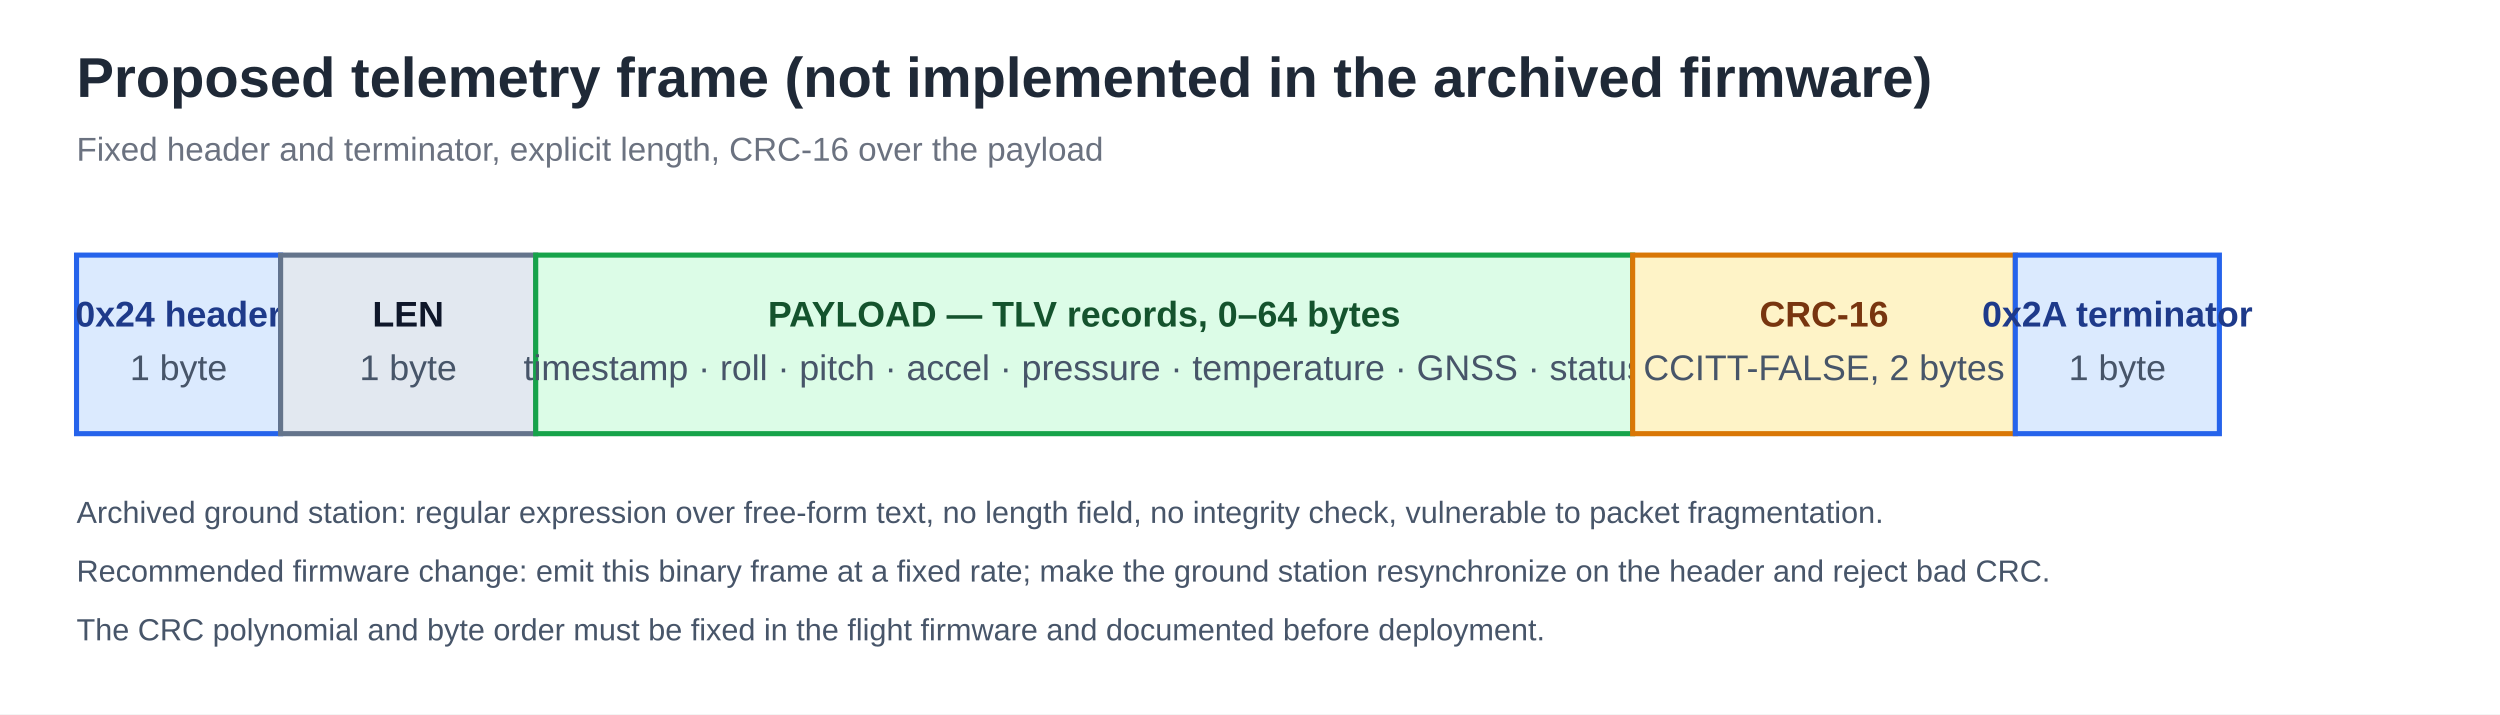
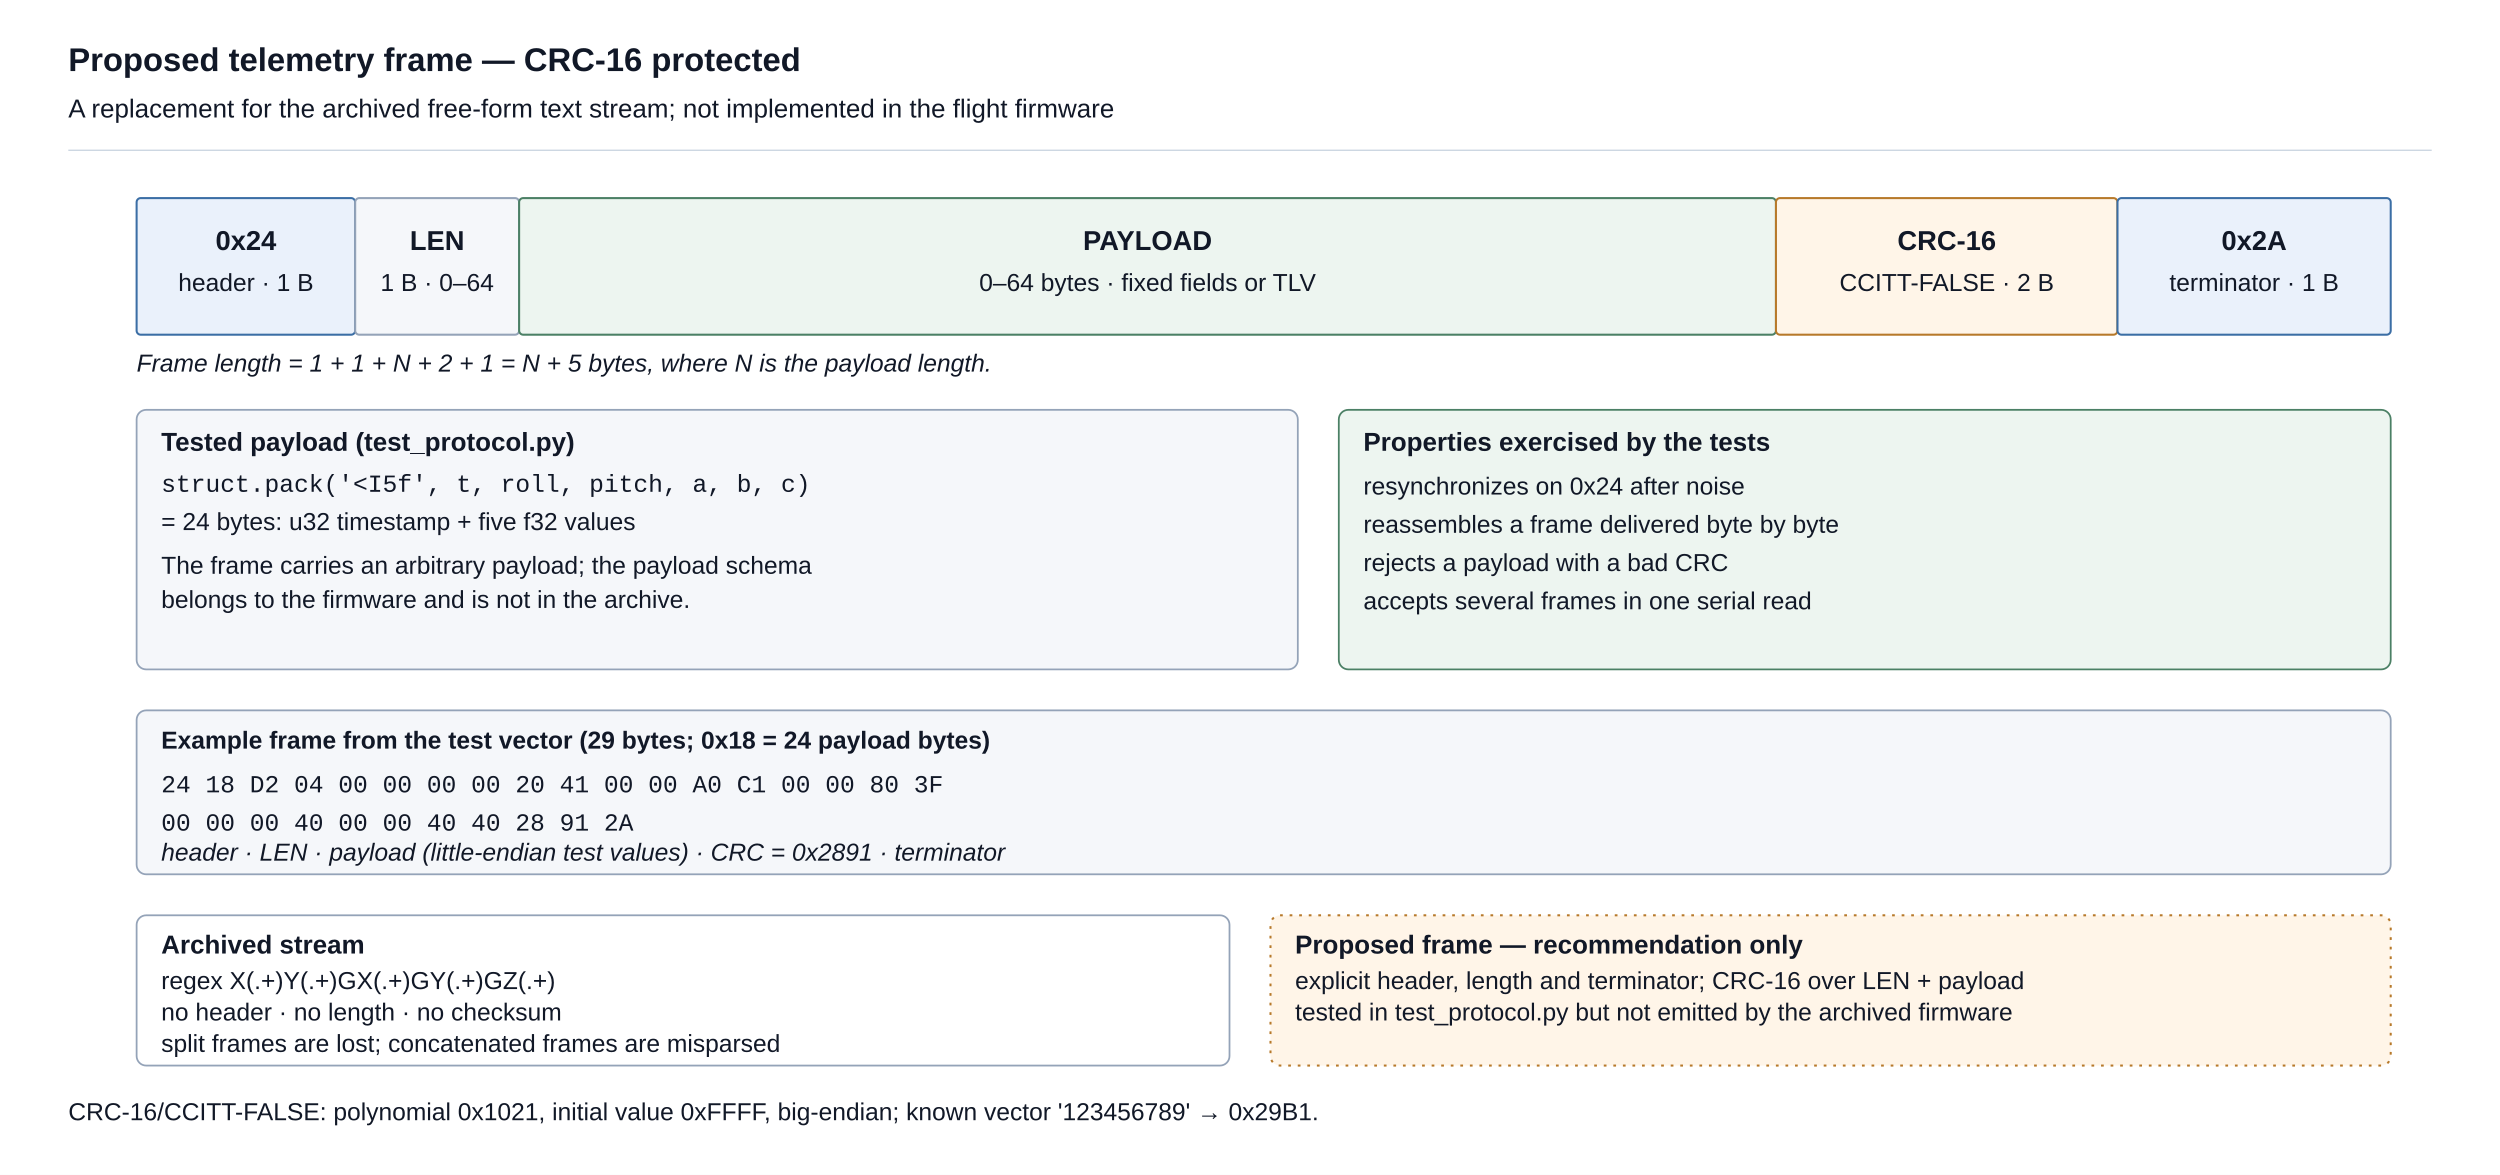
- <svg xmlns="http://www.w3.org/2000/svg" width="980" height="280" viewBox="0 0 980 280" font-family="Segoe UI, Arial, sans-serif">
-   <rect width="980" height="280" fill="#ffffff" />
-   <text x="30" y="38" font-size="22" font-weight="700" fill="#1f2937">Proposed telemetry frame (not implemented in the archived firmware)</text>
-   <text x="30" y="63" font-size="13" fill="#6b7280">Fixed header and terminator, explicit length, CRC-16 over the payload</text>
-   <g font-size="14" text-anchor="middle">
-     <rect x="30" y="100" width="80" height="70" fill="#dbeafe" stroke="#2563eb" stroke-width="2" />
-     <text x="70" y="128" font-weight="700" fill="#1e3a8a">0x24 header</text>
-     <text x="70" y="149" fill="#475569">1 byte</text>
-     <rect x="110" y="100" width="100" height="70" fill="#e2e8f0" stroke="#64748b" stroke-width="2" />
-     <text x="160" y="128" font-weight="700" fill="#0f172a">LEN</text>
-     <text x="160" y="149" fill="#475569">1 byte</text>
-     <rect x="210" y="100" width="430" height="70" fill="#dcfce7" stroke="#16a34a" stroke-width="2" />
-     <text x="425" y="128" font-weight="700" fill="#14532d">PAYLOAD — TLV records, 0–64 bytes</text>
-     <text x="425" y="149" fill="#475569">timestamp · roll · pitch · accel · pressure · temperature · GNSS · status</text>
-     <rect x="640" y="100" width="150" height="70" fill="#fef3c7" stroke="#d97706" stroke-width="2" />
-     <text x="715" y="128" font-weight="700" fill="#78350f">CRC-16</text>
-     <text x="715" y="149" fill="#475569">CCITT-FALSE, 2 bytes</text>
-     <rect x="790" y="100" width="80" height="70" fill="#dbeafe" stroke="#2563eb" stroke-width="2" />
-     <text x="830" y="128" font-weight="700" fill="#1e3a8a">0x2A terminator</text>
-     <text x="830" y="149" fill="#475569">1 byte</text>
-   </g>
-   <g font-size="12" fill="#475569">
-     <text x="30" y="205">Archived ground station: regular expression over free-form text, no length field, no integrity check, vulnerable to packet fragmentation.</text>
-     <text x="30" y="228">Recommended firmware change: emit this binary frame at a fixed rate; make the ground station resynchronize on the header and reject bad CRC.</text>
-     <text x="30" y="251">The CRC polynomial and byte order must be fixed in the flight firmware and documented before deployment.</text>
-   </g>
+ <svg xmlns="http://www.w3.org/2000/svg" width="183mm" height="86mm" viewBox="0 0 1830 860" font-family="Arial, Helvetica, sans-serif">
+   <defs>
+     <marker id="arrowInk" markerWidth="9" markerHeight="9" refX="8" refY="4.5" orient="auto" markerUnits="userSpaceOnUse">
+       <path d="M0,0 L9,4.5 L0,9 z" fill="#111827" />
+     </marker>
+     <marker id="arrowBlue" markerWidth="9" markerHeight="9" refX="8" refY="4.5" orient="auto" markerUnits="userSpaceOnUse">
+       <path d="M0,0 L9,4.5 L0,9 z" fill="#1D4ED8" />
+     </marker>
+     <marker id="arrowAmber" markerWidth="9" markerHeight="9" refX="8" refY="4.5" orient="auto" markerUnits="userSpaceOnUse">
+       <path d="M0,0 L9,4.5 L0,9 z" fill="#A85A0A" />
+     </marker>
+     <marker id="arrowGreen" markerWidth="9" markerHeight="9" refX="8" refY="4.5" orient="auto" markerUnits="userSpaceOnUse">
+       <path d="M0,0 L9,4.5 L0,9 z" fill="#2F6B4F" />
+     </marker>
+     <marker id="arrowRule" markerWidth="9" markerHeight="9" refX="8" refY="4.5" orient="auto" markerUnits="userSpaceOnUse">
+       <path d="M0,0 L9,4.5 L0,9 z" fill="#94A3B8" />
+     </marker>
+   </defs>
+   <rect width="1830" height="860" fill="#FFFFFF" />
+   <text x="50.0" y="52.0" font-family="Arial, Helvetica, sans-serif" font-size="24.0" font-weight="700" fill="#111827" text-anchor="start">Proposed telemetry frame — CRC-16 protected</text>
+   <text x="50.0" y="86.0" font-family="Arial, Helvetica, sans-serif" font-size="19.0" fill="#111827" text-anchor="start">A replacement for the archived free-form text stream; not implemented in the flight firmware</text>
+   <line x1="50.0" y1="110.0" x2="1780.0" y2="110.0" stroke="#CBD5E1" stroke-width="1" />
+   <rect x="100.0" y="145.0" width="160.0" height="100.0" rx="3" fill="#EAF1FB" stroke="#3B6EA5" stroke-width="1.5" />
+   <text x="180.0" y="183.0" font-family="Arial, Helvetica, sans-serif" font-size="20.0" font-weight="700" fill="#111827" text-anchor="middle">0x24</text>
+   <text x="180.0" y="213.0" font-family="Arial, Helvetica, sans-serif" font-size="18.0" fill="#111827" text-anchor="middle">header · 1 B</text>
+   <rect x="260.0" y="145.0" width="120.0" height="100.0" rx="3" fill="#F5F7FA" stroke="#94A3B8" stroke-width="1.5" />
+   <text x="320.0" y="183.0" font-family="Arial, Helvetica, sans-serif" font-size="20.0" font-weight="700" fill="#111827" text-anchor="middle">LEN</text>
+   <text x="320.0" y="213.0" font-family="Arial, Helvetica, sans-serif" font-size="18.0" fill="#111827" text-anchor="middle">1 B · 0–64</text>
+   <rect x="380.0" y="145.0" width="920.0" height="100.0" rx="3" fill="#EDF5F0" stroke="#4B8065" stroke-width="1.5" />
+   <text x="840.0" y="183.0" font-family="Arial, Helvetica, sans-serif" font-size="20.0" font-weight="700" fill="#111827" text-anchor="middle">PAYLOAD</text>
+   <text x="840.0" y="213.0" font-family="Arial, Helvetica, sans-serif" font-size="18.0" fill="#111827" text-anchor="middle">0–64 bytes · fixed fields or TLV</text>
+   <rect x="1300.0" y="145.0" width="250.0" height="100.0" rx="3" fill="#FFF5E8" stroke="#B7792A" stroke-width="1.5" />
+   <text x="1425.0" y="183.0" font-family="Arial, Helvetica, sans-serif" font-size="20.0" font-weight="700" fill="#111827" text-anchor="middle">CRC-16</text>
+   <text x="1425.0" y="213.0" font-family="Arial, Helvetica, sans-serif" font-size="18.0" fill="#111827" text-anchor="middle">CCITT-FALSE · 2 B</text>
+   <rect x="1550.0" y="145.0" width="200.0" height="100.0" rx="3" fill="#EAF1FB" stroke="#3B6EA5" stroke-width="1.5" />
+   <text x="1650.0" y="183.0" font-family="Arial, Helvetica, sans-serif" font-size="20.0" font-weight="700" fill="#111827" text-anchor="middle">0x2A</text>
+   <text x="1650.0" y="213.0" font-family="Arial, Helvetica, sans-serif" font-size="18.0" fill="#111827" text-anchor="middle">terminator · 1 B</text>
+   <text x="100.0" y="272.0" font-family="Arial, Helvetica, sans-serif" font-size="18.0" font-style="italic" fill="#111827" text-anchor="start">Frame length = 1 + 1 + N + 2 + 1 = N + 5 bytes, where N is the payload length.</text>
+   <rect x="100.0" y="300.0" width="850.0" height="190.0" rx="7" fill="#F5F7FA" stroke="#94A3B8" stroke-width="1.3" />
+   <text x="118.0" y="330.0" font-family="Arial, Helvetica, sans-serif" font-size="19.0" font-weight="700" fill="#111827" text-anchor="start">Tested payload (test_protocol.py)</text>
+   <text x="118.0" y="360.0" font-family="Menlo, Courier New, monospace" font-size="18.0" fill="#111827" text-anchor="start">struct.pack('&lt;I5f', t, roll, pitch, a, b, c)</text>
+   <text x="118.0" y="388.0" font-family="Arial, Helvetica, sans-serif" font-size="18.0" fill="#111827" text-anchor="start">= 24 bytes: u32 timestamp + five f32 values</text>
+   <text x="118.0" y="420.0" font-family="Arial, Helvetica, sans-serif" font-size="18.0" fill="#111827" text-anchor="start">The frame carries an arbitrary payload; the payload schema</text>
+   <text x="118.0" y="445.0" font-family="Arial, Helvetica, sans-serif" font-size="18.0" fill="#111827" text-anchor="start">belongs to the firmware and is not in the archive.</text>
+   <rect x="980.0" y="300.0" width="770.0" height="190.0" rx="7" fill="#EDF5F0" stroke="#4B8065" stroke-width="1.3" />
+   <text x="998.0" y="330.0" font-family="Arial, Helvetica, sans-serif" font-size="19.0" font-weight="700" fill="#111827" text-anchor="start">Properties exercised by the tests</text>
+   <text x="998.0" y="362.0" font-family="Arial, Helvetica, sans-serif" font-size="18.0" fill="#111827" text-anchor="start">resynchronizes on 0x24 after noise</text>
+   <text x="998.0" y="390.0" font-family="Arial, Helvetica, sans-serif" font-size="18.0" fill="#111827" text-anchor="start">reassembles a frame delivered byte by byte</text>
+   <text x="998.0" y="418.0" font-family="Arial, Helvetica, sans-serif" font-size="18.0" fill="#111827" text-anchor="start">rejects a payload with a bad CRC</text>
+   <text x="998.0" y="446.0" font-family="Arial, Helvetica, sans-serif" font-size="18.0" fill="#111827" text-anchor="start">accepts several frames in one serial read</text>
+   <rect x="100.0" y="520.0" width="1650.0" height="120.0" rx="7" fill="#F5F7FA" stroke="#94A3B8" stroke-width="1.3" />
+   <text x="118.0" y="548.0" font-family="Arial, Helvetica, sans-serif" font-size="18.0" font-weight="700" fill="#111827" text-anchor="start">Example frame from the test vector (29 bytes; 0x18 = 24 payload bytes)</text>
+   <text x="118.0" y="580.0" font-family="Menlo, Courier New, monospace" font-size="18.0" fill="#111827" text-anchor="start">24 18 D2 04 00 00 00 00 20 41 00 00 A0 C1 00 00 80 3F</text>
+   <text x="118.0" y="608.0" font-family="Menlo, Courier New, monospace" font-size="18.0" fill="#111827" text-anchor="start">00 00 00 40 00 00 40 40 28 91 2A</text>
+   <text x="118.0" y="630.0" font-family="Arial, Helvetica, sans-serif" font-size="18.0" font-style="italic" fill="#111827" text-anchor="start">header · LEN · payload (little-endian test values) · CRC = 0x2891 · terminator</text>
+   <rect x="100.0" y="670.0" width="800.0" height="110.0" rx="7" fill="#FFFFFF" stroke="#94A3B8" stroke-width="1.3" />
+   <text x="118.0" y="698.0" font-family="Arial, Helvetica, sans-serif" font-size="19.0" font-weight="700" fill="#111827" text-anchor="start">Archived stream</text>
+   <text x="118.0" y="724.0" font-family="Arial, Helvetica, sans-serif" font-size="18.0" fill="#111827" text-anchor="start">regex  X(.+)Y(.+)GX(.+)GY(.+)GZ(.+)</text>
+   <text x="118.0" y="747.0" font-family="Arial, Helvetica, sans-serif" font-size="18.0" fill="#111827" text-anchor="start">no header · no length · no checksum</text>
+   <text x="118.0" y="770.0" font-family="Arial, Helvetica, sans-serif" font-size="18.0" fill="#111827" text-anchor="start">split frames are lost; concatenated frames are misparsed</text>
+   <rect x="930.0" y="670.0" width="820.0" height="110.0" rx="7" fill="#FFF5E8" stroke="#B7792A" stroke-width="1.5" stroke-dasharray="2 5" />
+   <text x="948.0" y="698.0" font-family="Arial, Helvetica, sans-serif" font-size="19.0" font-weight="700" fill="#111827" text-anchor="start">Proposed frame — recommendation only</text>
+   <text x="948.0" y="724.0" font-family="Arial, Helvetica, sans-serif" font-size="18.0" fill="#111827" text-anchor="start">explicit header, length and terminator; CRC-16 over LEN + payload</text>
+   <text x="948.0" y="747.0" font-family="Arial, Helvetica, sans-serif" font-size="18.0" fill="#111827" text-anchor="start">tested in test_protocol.py but not emitted by the archived firmware</text>
+   <text x="50.0" y="820.0" font-family="Arial, Helvetica, sans-serif" font-size="18.0" fill="#111827" text-anchor="start">CRC-16/CCITT-FALSE: polynomial 0x1021, initial value 0xFFFF, big-endian; known vector '123456789' → 0x29B1.</text>
</svg>
